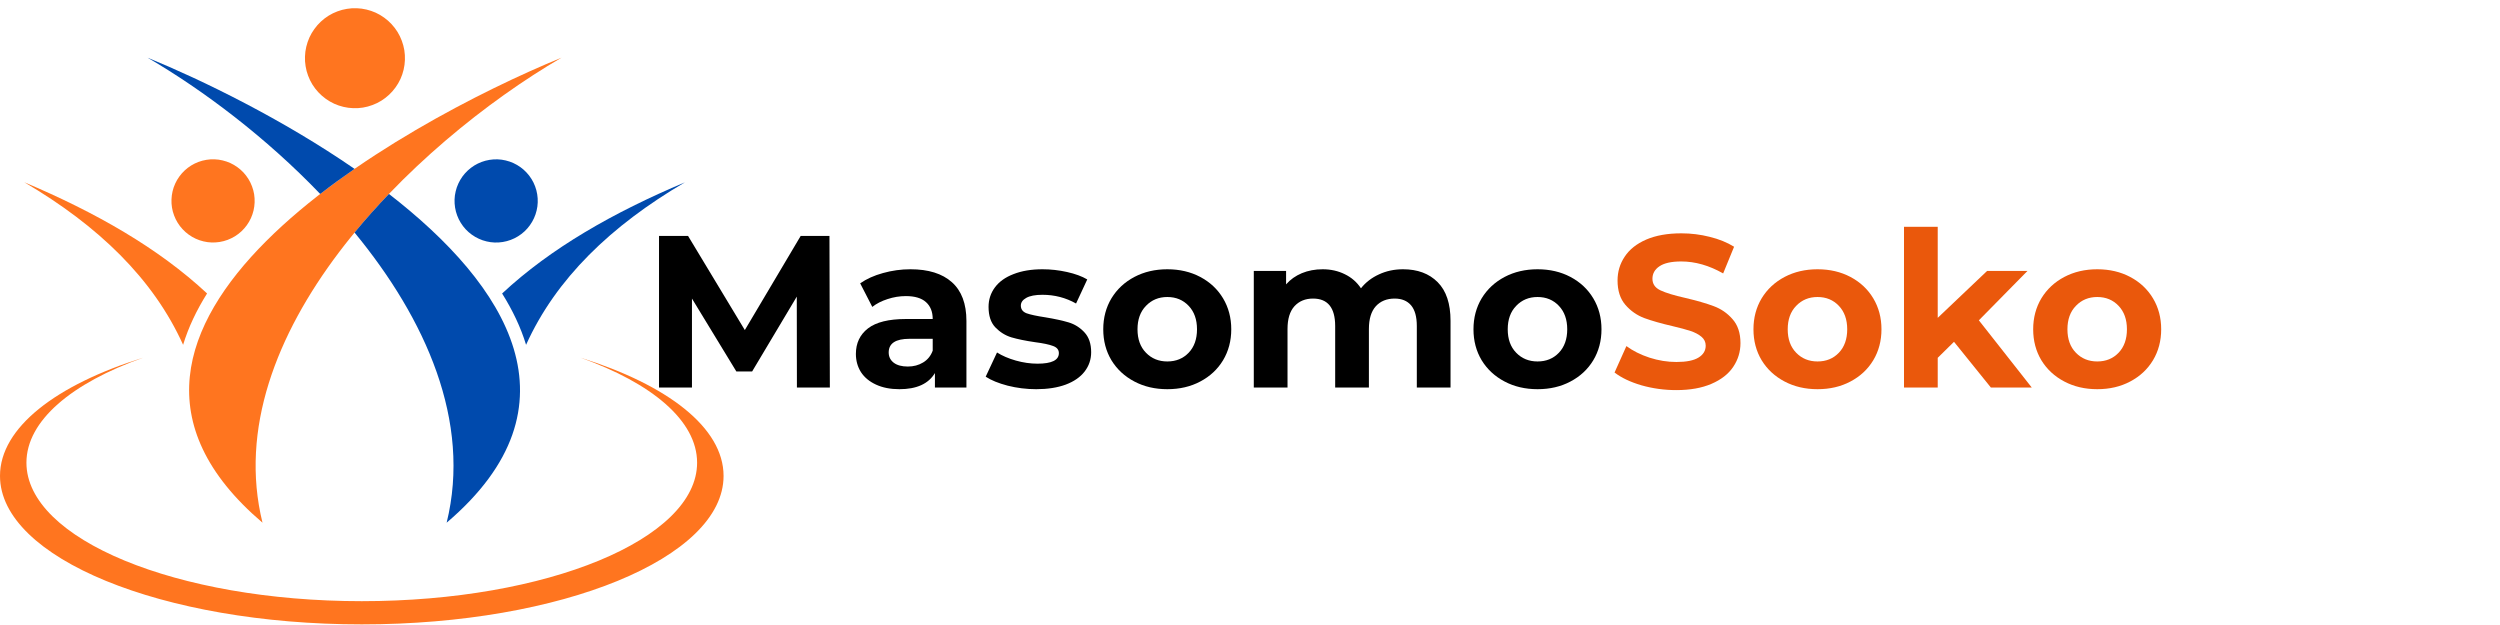
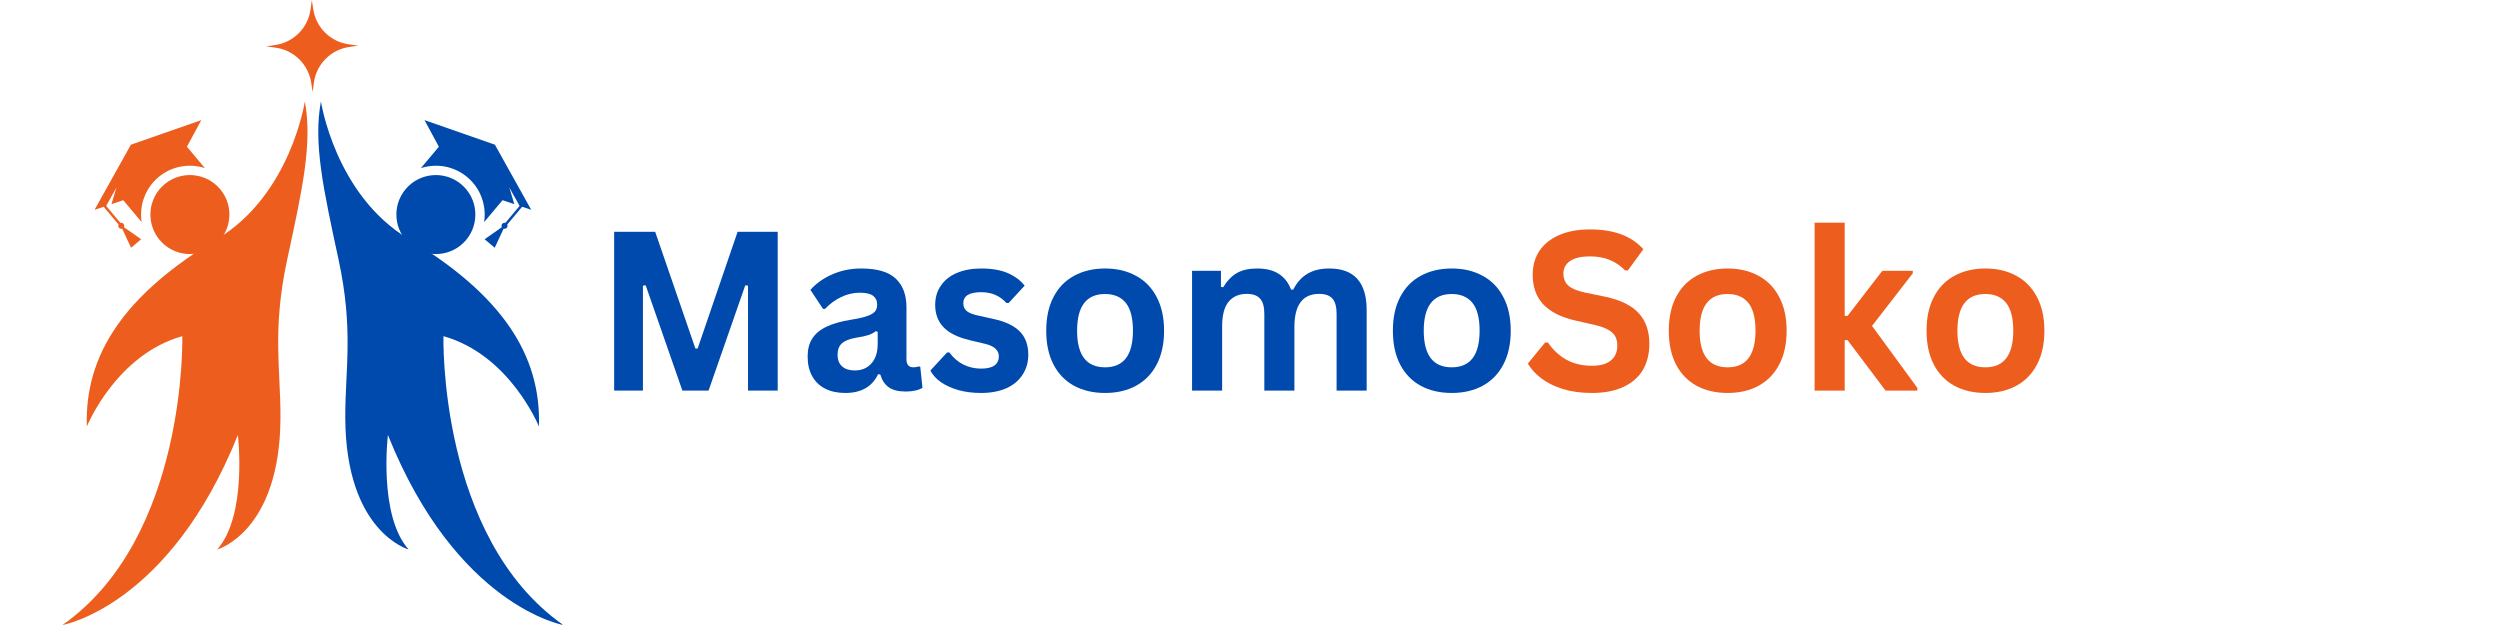
<svg xmlns="http://www.w3.org/2000/svg" width="400" zoomAndPan="magnify" viewBox="0 0 300 75" height="100" preserveAspectRatio="xMidYMid meet" version="1.0">
  <defs>
    <g />
+     <clipPath id="02074d13fb">
+       <path d="M 38.145 12.09 L 67.5 12.09 L 67.5 75 L 38.145 75 Z M 38.145 12.09 " clip-rule="nonzero" />
+     </clipPath>
+     <clipPath id="b5194d7801">
+       <path d="M 7.5 12 L 37 12 L 37 75 L 7.5 75 Z M 7.5 12 " clip-rule="nonzero" />
+     </clipPath>
  </defs>
-   <path fill="#ff751f" d="M 31.5 62.723 C 25.957 40.227 49.512 17.352 67.387 6.918 C 48.312 14.727 3.891 39.227 31.5 62.723 Z M 31.5 62.723 " fill-opacity="1" fill-rule="evenodd" />
-   <path fill="#ff751f" d="M 21.973 41.379 C 18.395 33.445 11.785 27.082 2.914 21.871 C 11.48 25.484 19.016 29.777 24.848 35.215 C 23.59 37.223 22.609 39.277 21.973 41.379 Z M 21.973 41.379 " fill-opacity="1" fill-rule="evenodd" />
-   <path fill="#ff751f" d="M 30.496 23.309 C 30.547 23.633 30.566 23.957 30.555 24.285 C 30.543 24.613 30.5 24.934 30.426 25.254 C 30.352 25.574 30.242 25.883 30.109 26.18 C 29.973 26.477 29.809 26.762 29.617 27.027 C 29.426 27.293 29.207 27.535 28.969 27.762 C 28.73 27.984 28.469 28.184 28.191 28.355 C 27.91 28.527 27.617 28.668 27.312 28.785 C 27.004 28.898 26.688 28.984 26.367 29.035 C 26.043 29.086 25.715 29.109 25.391 29.098 C 25.062 29.086 24.738 29.043 24.418 28.965 C 24.102 28.891 23.793 28.785 23.492 28.648 C 23.195 28.512 22.914 28.348 22.648 28.156 C 22.383 27.965 22.137 27.75 21.914 27.508 C 21.691 27.27 21.492 27.012 21.32 26.73 C 21.148 26.453 21.004 26.16 20.891 25.852 C 20.773 25.547 20.691 25.23 20.637 24.906 C 20.586 24.582 20.566 24.258 20.578 23.93 C 20.59 23.602 20.633 23.277 20.707 22.961 C 20.781 22.641 20.887 22.332 21.023 22.035 C 21.16 21.734 21.324 21.453 21.516 21.188 C 21.707 20.922 21.926 20.676 22.164 20.453 C 22.402 20.23 22.664 20.031 22.941 19.859 C 23.223 19.688 23.516 19.543 23.82 19.43 C 24.129 19.316 24.445 19.23 24.766 19.18 C 25.09 19.125 25.418 19.105 25.742 19.117 C 26.07 19.129 26.395 19.172 26.715 19.25 C 27.031 19.324 27.34 19.43 27.641 19.566 C 27.938 19.703 28.219 19.867 28.484 20.059 C 28.75 20.25 28.996 20.465 29.219 20.703 C 29.441 20.945 29.641 21.203 29.812 21.484 C 29.984 21.762 30.129 22.055 30.242 22.363 C 30.359 22.668 30.441 22.984 30.496 23.309 Z M 30.496 23.309 " fill-opacity="1" fill-rule="nonzero" />
-   <path fill="#004aad" d="M 53.598 62.723 C 56.594 50.551 51.074 38.27 42.547 27.906 C 43.855 26.312 45.238 24.766 46.672 23.273 C 60.855 34.262 70.109 48.668 53.598 62.723 Z M 38.426 23.277 C 39.766 22.238 41.141 21.234 42.547 20.266 C 33.918 14.312 24.301 9.621 17.707 6.922 C 24.43 10.84 31.953 16.523 38.426 23.277 Z M 38.426 23.277 " fill-opacity="1" fill-rule="evenodd" />
-   <path fill="#004aad" d="M 63.129 41.379 C 66.703 33.449 73.316 27.082 82.188 21.879 C 73.621 25.488 66.082 29.781 60.254 35.219 C 61.508 37.223 62.492 39.277 63.129 41.379 Z M 63.129 41.379 " fill-opacity="1" fill-rule="evenodd" />
-   <path fill="#004aad" d="M 60.684 19.254 C 61.004 19.328 61.312 19.434 61.609 19.57 C 61.91 19.707 62.191 19.871 62.457 20.062 C 62.723 20.254 62.969 20.469 63.191 20.711 C 63.414 20.949 63.613 21.207 63.785 21.488 C 63.957 21.766 64.102 22.059 64.215 22.367 C 64.328 22.672 64.414 22.988 64.465 23.312 C 64.52 23.637 64.539 23.961 64.527 24.289 C 64.516 24.617 64.473 24.941 64.395 25.258 C 64.32 25.578 64.215 25.887 64.078 26.184 C 63.941 26.484 63.777 26.766 63.586 27.031 C 63.395 27.297 63.18 27.543 62.941 27.766 C 62.699 27.988 62.441 28.188 62.16 28.359 C 61.883 28.531 61.59 28.676 61.281 28.789 C 60.977 28.902 60.66 28.988 60.336 29.039 C 60.012 29.094 59.688 29.113 59.359 29.102 C 59.031 29.09 58.711 29.047 58.391 28.969 C 58.07 28.895 57.762 28.789 57.465 28.652 C 57.164 28.516 56.883 28.352 56.617 28.16 C 56.352 27.969 56.105 27.754 55.883 27.516 C 55.66 27.273 55.461 27.016 55.289 26.734 C 55.117 26.457 54.973 26.164 54.859 25.855 C 54.746 25.551 54.66 25.234 54.609 24.91 C 54.559 24.586 54.535 24.262 54.547 23.934 C 54.559 23.605 54.602 23.285 54.68 22.965 C 54.754 22.645 54.859 22.336 54.996 22.039 C 55.133 21.742 55.297 21.457 55.488 21.191 C 55.68 20.926 55.895 20.684 56.137 20.457 C 56.375 20.234 56.633 20.039 56.914 19.863 C 57.191 19.691 57.484 19.551 57.793 19.434 C 58.098 19.32 58.414 19.238 58.738 19.184 C 59.062 19.133 59.387 19.109 59.715 19.121 C 60.043 19.133 60.367 19.176 60.684 19.254 Z M 60.684 19.254 " fill-opacity="1" fill-rule="nonzero" />
-   <path fill="#ff751f" d="M 43.414 74.926 C 67.391 74.926 86.828 66.949 86.828 57.109 C 86.828 51.316 80.09 46.176 69.656 42.922 C 78.227 45.973 83.652 50.484 83.652 55.523 C 83.652 64.699 65.637 72.141 43.414 72.141 C 21.188 72.141 3.172 64.699 3.172 55.523 C 3.172 50.488 8.598 45.973 17.168 42.926 C 6.738 46.176 0 51.316 0 57.109 C 0 66.949 19.438 74.926 43.414 74.926 Z M 43.414 74.926 " fill-opacity="1" fill-rule="evenodd" />
-   <path fill="#ff751f" d="M 48.52 6.023 C 48.582 6.414 48.605 6.805 48.59 7.199 C 48.578 7.59 48.523 7.98 48.434 8.363 C 48.344 8.746 48.219 9.117 48.055 9.477 C 47.891 9.836 47.691 10.176 47.461 10.492 C 47.23 10.812 46.973 11.109 46.684 11.375 C 46.395 11.645 46.082 11.883 45.75 12.09 C 45.414 12.297 45.062 12.469 44.691 12.605 C 44.324 12.746 43.945 12.844 43.555 12.91 C 43.164 12.973 42.773 12.996 42.379 12.98 C 41.988 12.969 41.598 12.914 41.215 12.824 C 40.832 12.734 40.461 12.609 40.102 12.445 C 39.742 12.281 39.406 12.082 39.086 11.852 C 38.766 11.621 38.473 11.363 38.203 11.074 C 37.934 10.785 37.695 10.473 37.488 10.141 C 37.281 9.805 37.109 9.453 36.973 9.082 C 36.832 8.715 36.734 8.336 36.672 7.945 C 36.605 7.555 36.582 7.164 36.598 6.77 C 36.609 6.379 36.664 5.988 36.754 5.605 C 36.844 5.223 36.973 4.852 37.133 4.492 C 37.297 4.133 37.496 3.793 37.727 3.477 C 37.957 3.156 38.215 2.863 38.504 2.594 C 38.793 2.324 39.105 2.086 39.438 1.879 C 39.773 1.672 40.125 1.5 40.496 1.363 C 40.863 1.223 41.246 1.125 41.633 1.062 C 42.023 0.996 42.414 0.973 42.809 0.988 C 43.199 1 43.59 1.055 43.973 1.145 C 44.355 1.234 44.727 1.363 45.086 1.523 C 45.445 1.688 45.785 1.887 46.102 2.117 C 46.422 2.348 46.719 2.605 46.984 2.895 C 47.254 3.184 47.492 3.496 47.699 3.828 C 47.906 4.164 48.078 4.516 48.215 4.887 C 48.355 5.254 48.453 5.633 48.52 6.023 Z M 48.52 6.023 " fill-opacity="1" fill-rule="nonzero" />
-   <g fill="#000000" fill-opacity="1">
-     <g transform="translate(76.9262, 46.49999)">
+   <path fill="#004aad" d="M 55.352 22.117 C 57.355 23.801 57.617 26.793 55.934 28.797 C 54.25 30.801 51.258 31.059 49.254 29.375 C 47.254 27.691 46.992 24.703 48.676 22.699 C 50.359 20.695 53.348 20.434 55.352 22.117 " fill-opacity="1" fill-rule="nonzero" />
+   <path fill="#004aad" d="M 60.867 26.941 C 60.926 27.062 60.91 27.215 60.816 27.328 C 60.727 27.438 60.578 27.477 60.445 27.441 L 60.414 27.48 L 59.367 29.73 L 58.152 28.707 L 60.184 27.289 L 60.219 27.25 C 60.16 27.125 60.172 26.977 60.266 26.863 C 60.359 26.754 60.508 26.711 60.641 26.75 L 62.352 24.707 L 61.121 22.504 L 61.715 24.496 L 60.305 24.023 L 58.094 26.652 C 58.398 24.691 57.703 22.625 56.074 21.258 C 54.477 19.914 52.363 19.574 50.508 20.172 L 52.664 17.605 L 50.938 14.414 L 59.387 17.363 L 63.746 25.176 L 62.656 24.809 L 60.867 26.941 " fill-opacity="1" fill-rule="nonzero" />
+   <g clip-path="url(#02074d13fb)">
+     <path fill="#004aad" d="M 49.035 65.938 C 49.035 65.938 41.492 63.867 41.434 50.156 C 41.41 44.309 42.457 39.637 40.629 31.16 C 38.805 22.684 37.582 17.195 38.512 12.164 C 38.512 12.164 40.191 23.375 49.035 28.676 C 60.145 35.332 64.961 42.559 64.672 51.18 C 64.672 51.18 61.199 42.582 53.215 40.34 C 53.215 40.34 52.59 64.477 67.594 75 C 67.594 75 54.797 72.766 46.551 52.203 C 46.551 52.203 45.383 61.848 49.035 65.938 " fill-opacity="1" fill-rule="nonzero" />
+   </g>
+   <path fill="#ed5d1d" d="M 19.738 22.117 C 17.734 23.801 17.477 26.793 19.16 28.797 C 20.844 30.801 23.832 31.059 25.836 29.375 C 27.84 27.691 28.102 24.703 26.418 22.699 C 24.734 20.695 21.742 20.434 19.738 22.117 " fill-opacity="1" fill-rule="nonzero" />
+   <path fill="#ed5d1d" d="M 14.227 26.941 C 14.168 27.062 14.18 27.215 14.273 27.328 C 14.367 27.438 14.516 27.477 14.645 27.441 L 14.68 27.48 L 15.727 29.73 L 16.941 28.707 L 14.906 27.289 L 14.875 27.25 C 14.934 27.125 14.918 26.977 14.824 26.863 C 14.73 26.754 14.586 26.711 14.453 26.75 L 12.738 24.707 L 13.973 22.504 L 13.379 24.496 L 14.789 24.023 L 17 26.652 C 16.695 24.691 17.391 22.625 19.016 21.258 C 20.617 19.914 22.727 19.574 24.582 20.172 L 22.43 17.605 L 24.156 14.414 L 15.707 17.363 L 11.348 25.176 L 12.438 24.809 L 14.227 26.941 " fill-opacity="1" fill-rule="nonzero" />
+   <g clip-path="url(#b5194d7801)">
+     <path fill="#ed5d1d" d="M 26.059 65.938 C 26.059 65.938 33.598 63.867 33.656 50.156 C 33.684 44.309 32.637 39.637 34.461 31.16 C 36.289 22.684 37.512 17.195 36.582 12.164 C 36.582 12.164 34.902 23.375 26.059 28.676 C 14.949 35.332 10.129 42.559 10.422 51.18 C 10.422 51.18 13.895 42.582 21.875 40.34 C 21.875 40.34 22.5 64.477 7.5 75 C 7.5 75 20.297 72.766 28.543 52.203 C 28.543 52.203 29.711 61.848 26.059 65.938 " fill-opacity="1" fill-rule="nonzero" />
+   </g>
+   <path fill="#ed5d1d" d="M 37.344 9.918 L 37.516 11.039 L 37.668 9.918 C 37.965 7.719 39.672 5.977 41.867 5.645 L 42.984 5.473 L 41.863 5.32 C 39.664 5.023 37.926 3.312 37.59 1.121 L 37.418 0 L 37.27 1.121 C 36.973 3.32 35.262 5.062 33.066 5.395 L 31.949 5.566 L 33.07 5.719 C 35.27 6.016 37.008 7.727 37.344 9.918 " fill-opacity="1" fill-rule="nonzero" />
+   <g fill="#004aad" fill-opacity="1">
+     <g transform="translate(71.21484, 46.87499)">
      <g>
-         <path d="M 18.703 0 L 18.688 -10.906 L 13.328 -1.922 L 11.438 -1.922 L 6.109 -10.672 L 6.109 0 L 2.156 0 L 2.156 -18.188 L 5.641 -18.188 L 12.453 -6.891 L 19.156 -18.188 L 22.609 -18.188 L 22.656 0 Z M 18.703 0 " />
+         <path d="M 5.938 0 L 2.484 0 L 2.484 -19.062 L 7.406 -19.062 L 12.234 -5.047 L 12.5 -5.047 L 17.297 -19.062 L 22.109 -19.062 L 22.109 0 L 18.547 0 L 18.547 -12.594 L 18.219 -12.641 L 13.812 0 L 10.672 0 L 6.266 -12.641 L 5.938 -12.594 Z M 5.938 0 " />
      </g>
    </g>
  </g>
-   <g fill="#000000" fill-opacity="1">
-     <g transform="translate(101.7375, 46.49999)">
+   <g fill="#004aad" fill-opacity="1">
+     <g transform="translate(95.82235, 46.87499)">
      <g>
-         <path d="M 7.516 -14.188 C 9.672 -14.188 11.328 -13.672 12.484 -12.641 C 13.648 -11.609 14.234 -10.055 14.234 -7.984 L 14.234 0 L 10.453 0 L 10.453 -1.734 C 9.68 -0.441 8.258 0.203 6.188 0.203 C 5.113 0.203 4.18 0.02 3.391 -0.344 C 2.598 -0.707 1.992 -1.207 1.578 -1.844 C 1.172 -2.488 0.969 -3.219 0.969 -4.031 C 0.969 -5.32 1.453 -6.344 2.422 -7.094 C 3.398 -7.844 4.914 -8.219 6.969 -8.219 L 10.188 -8.219 C 10.188 -9.094 9.914 -9.77 9.375 -10.25 C 8.844 -10.727 8.039 -10.969 6.969 -10.969 C 6.219 -10.969 5.484 -10.848 4.766 -10.609 C 4.047 -10.379 3.438 -10.066 2.938 -9.672 L 1.484 -12.5 C 2.242 -13.031 3.156 -13.441 4.219 -13.734 C 5.289 -14.035 6.391 -14.188 7.516 -14.188 Z M 7.203 -2.516 C 7.891 -2.516 8.5 -2.676 9.031 -3 C 9.57 -3.32 9.957 -3.797 10.188 -4.422 L 10.188 -5.844 L 7.406 -5.844 C 5.738 -5.844 4.906 -5.297 4.906 -4.203 C 4.906 -3.691 5.109 -3.281 5.516 -2.969 C 5.922 -2.664 6.484 -2.516 7.203 -2.516 Z M 7.203 -2.516 " />
+         <path d="M 5.609 0.281 C 4.68 0.281 3.879 0.109 3.203 -0.234 C 2.523 -0.578 2.004 -1.078 1.641 -1.734 C 1.273 -2.391 1.094 -3.176 1.094 -4.094 C 1.094 -4.945 1.273 -5.66 1.641 -6.234 C 2.004 -6.816 2.566 -7.289 3.328 -7.656 C 4.098 -8.031 5.102 -8.316 6.344 -8.516 C 7.195 -8.648 7.848 -8.801 8.297 -8.969 C 8.742 -9.133 9.047 -9.32 9.203 -9.531 C 9.359 -9.738 9.438 -10.004 9.438 -10.328 C 9.438 -10.785 9.273 -11.133 8.953 -11.375 C 8.629 -11.625 8.098 -11.75 7.359 -11.75 C 6.555 -11.75 5.789 -11.566 5.062 -11.203 C 4.344 -10.848 3.719 -10.383 3.188 -9.812 L 2.938 -9.812 L 1.422 -12.094 C 2.148 -12.895 3.039 -13.52 4.094 -13.969 C 5.145 -14.426 6.289 -14.656 7.531 -14.656 C 9.438 -14.656 10.816 -14.25 11.672 -13.438 C 12.523 -12.633 12.953 -11.488 12.953 -10 L 12.953 -3.75 C 12.953 -3.113 13.234 -2.797 13.797 -2.797 C 14.016 -2.797 14.227 -2.832 14.438 -2.906 L 14.609 -2.859 L 14.875 -0.344 C 14.676 -0.207 14.398 -0.098 14.047 -0.016 C 13.691 0.066 13.301 0.109 12.875 0.109 C 12.008 0.109 11.332 -0.055 10.844 -0.391 C 10.363 -0.723 10.02 -1.238 9.812 -1.938 L 9.547 -1.969 C 8.836 -0.469 7.523 0.281 5.609 0.281 Z M 6.75 -2.422 C 7.582 -2.422 8.25 -2.703 8.75 -3.266 C 9.25 -3.828 9.5 -4.609 9.5 -5.609 L 9.5 -7.062 L 9.25 -7.125 C 9.039 -6.945 8.758 -6.797 8.406 -6.672 C 8.051 -6.555 7.547 -6.445 6.891 -6.344 C 6.098 -6.207 5.531 -5.977 5.188 -5.656 C 4.852 -5.344 4.688 -4.895 4.688 -4.312 C 4.688 -3.695 4.867 -3.227 5.234 -2.906 C 5.598 -2.582 6.102 -2.422 6.75 -2.422 Z M 6.75 -2.422 " />
      </g>
    </g>
  </g>
-   <g fill="#000000" fill-opacity="1">
-     <g transform="translate(117.7674, 46.49999)">
+   <g fill="#004aad" fill-opacity="1">
+     <g transform="translate(110.9885, 46.87499)">
      <g>
-         <path d="M 6.578 0.203 C 5.41 0.203 4.27 0.062 3.156 -0.219 C 2.051 -0.508 1.172 -0.867 0.516 -1.297 L 1.875 -4.203 C 2.5 -3.805 3.25 -3.484 4.125 -3.234 C 5.008 -2.984 5.879 -2.859 6.734 -2.859 C 8.441 -2.859 9.297 -3.281 9.297 -4.125 C 9.297 -4.531 9.062 -4.816 8.594 -4.984 C 8.133 -5.16 7.414 -5.312 6.438 -5.438 C 5.301 -5.602 4.359 -5.797 3.609 -6.016 C 2.867 -6.242 2.223 -6.645 1.672 -7.219 C 1.129 -7.789 0.859 -8.609 0.859 -9.672 C 0.859 -10.547 1.113 -11.328 1.625 -12.016 C 2.133 -12.703 2.879 -13.234 3.859 -13.609 C 4.836 -13.992 5.992 -14.188 7.328 -14.188 C 8.316 -14.188 9.301 -14.078 10.281 -13.859 C 11.258 -13.641 12.066 -13.344 12.703 -12.969 L 11.359 -10.078 C 10.129 -10.773 8.785 -11.125 7.328 -11.125 C 6.461 -11.125 5.812 -11 5.375 -10.75 C 4.945 -10.508 4.734 -10.203 4.734 -9.828 C 4.734 -9.391 4.961 -9.082 5.422 -8.906 C 5.891 -8.738 6.641 -8.578 7.672 -8.422 C 8.805 -8.234 9.738 -8.031 10.469 -7.812 C 11.195 -7.594 11.828 -7.195 12.359 -6.625 C 12.898 -6.051 13.172 -5.254 13.172 -4.234 C 13.172 -3.367 12.91 -2.598 12.391 -1.922 C 11.867 -1.242 11.109 -0.719 10.109 -0.344 C 9.117 0.02 7.941 0.203 6.578 0.203 Z M 6.578 0.203 " />
+         <path d="M 6.734 0.281 C 5.742 0.281 4.836 0.164 4.016 -0.062 C 3.203 -0.301 2.504 -0.617 1.922 -1.016 C 1.348 -1.422 0.926 -1.883 0.656 -2.406 L 2.656 -4.578 L 2.938 -4.578 C 3.414 -3.93 3.977 -3.445 4.625 -3.125 C 5.281 -2.801 5.988 -2.641 6.75 -2.641 C 7.457 -2.641 7.988 -2.766 8.344 -3.016 C 8.695 -3.273 8.875 -3.641 8.875 -4.109 C 8.875 -4.473 8.742 -4.773 8.484 -5.016 C 8.234 -5.266 7.82 -5.461 7.25 -5.609 L 5.344 -6.062 C 3.914 -6.406 2.875 -6.926 2.219 -7.625 C 1.562 -8.32 1.234 -9.207 1.234 -10.281 C 1.234 -11.176 1.461 -11.953 1.922 -12.609 C 2.379 -13.273 3.02 -13.781 3.844 -14.125 C 4.676 -14.477 5.645 -14.656 6.75 -14.656 C 8.051 -14.656 9.125 -14.469 9.969 -14.094 C 10.82 -13.719 11.488 -13.219 11.969 -12.594 L 10.047 -10.516 L 9.781 -10.516 C 9.375 -10.961 8.922 -11.289 8.422 -11.5 C 7.93 -11.707 7.375 -11.812 6.75 -11.812 C 5.32 -11.812 4.609 -11.367 4.609 -10.484 C 4.609 -10.109 4.738 -9.801 5 -9.562 C 5.27 -9.332 5.742 -9.145 6.422 -9 L 8.188 -8.609 C 9.645 -8.297 10.711 -7.789 11.391 -7.094 C 12.066 -6.406 12.406 -5.477 12.406 -4.312 C 12.406 -3.406 12.176 -2.602 11.719 -1.906 C 11.27 -1.207 10.617 -0.664 9.766 -0.281 C 8.91 0.094 7.898 0.281 6.734 0.281 Z M 6.734 0.281 " />
      </g>
    </g>
  </g>
-   <g fill="#000000" fill-opacity="1">
-     <g transform="translate(131.563, 46.49999)">
+   <g fill="#004aad" fill-opacity="1">
+     <g transform="translate(124.2507, 46.87499)">
      <g>
-         <path d="M 8.516 0.203 C 7.047 0.203 5.727 -0.102 4.562 -0.719 C 3.395 -1.332 2.477 -2.18 1.812 -3.266 C 1.156 -4.359 0.828 -5.598 0.828 -6.984 C 0.828 -8.367 1.156 -9.609 1.812 -10.703 C 2.477 -11.797 3.395 -12.648 4.562 -13.266 C 5.727 -13.879 7.047 -14.188 8.516 -14.188 C 9.992 -14.188 11.312 -13.879 12.469 -13.266 C 13.633 -12.648 14.547 -11.797 15.203 -10.703 C 15.859 -9.609 16.188 -8.367 16.188 -6.984 C 16.188 -5.598 15.859 -4.359 15.203 -3.266 C 14.547 -2.18 13.633 -1.332 12.469 -0.719 C 11.312 -0.102 9.992 0.203 8.516 0.203 Z M 8.516 -3.125 C 9.555 -3.125 10.41 -3.473 11.078 -4.172 C 11.742 -4.867 12.078 -5.805 12.078 -6.984 C 12.078 -8.16 11.742 -9.098 11.078 -9.797 C 10.41 -10.504 9.555 -10.859 8.516 -10.859 C 7.484 -10.859 6.629 -10.504 5.953 -9.797 C 5.273 -9.098 4.938 -8.16 4.938 -6.984 C 4.938 -5.805 5.273 -4.867 5.953 -4.172 C 6.629 -3.473 7.484 -3.125 8.516 -3.125 Z M 8.516 -3.125 " />
+         <path d="M 8.359 0.281 C 6.953 0.281 5.711 -0.004 4.641 -0.578 C 3.578 -1.16 2.754 -2.008 2.172 -3.125 C 1.586 -4.25 1.297 -5.602 1.297 -7.188 C 1.297 -8.77 1.586 -10.117 2.172 -11.234 C 2.754 -12.359 3.578 -13.207 4.641 -13.781 C 5.711 -14.363 6.953 -14.656 8.359 -14.656 C 9.766 -14.656 11 -14.363 12.062 -13.781 C 13.133 -13.207 13.961 -12.359 14.547 -11.234 C 15.141 -10.117 15.438 -8.77 15.438 -7.188 C 15.438 -5.602 15.141 -4.25 14.547 -3.125 C 13.961 -2.008 13.133 -1.16 12.062 -0.578 C 11 -0.004 9.766 0.281 8.359 0.281 Z M 8.359 -2.797 C 10.586 -2.797 11.703 -4.258 11.703 -7.188 C 11.703 -8.707 11.414 -9.82 10.844 -10.531 C 10.27 -11.238 9.441 -11.594 8.359 -11.594 C 6.117 -11.594 5 -10.125 5 -7.188 C 5 -4.258 6.117 -2.797 8.359 -2.797 Z M 8.359 -2.797 " />
      </g>
    </g>
  </g>
-   <g fill="#000000" fill-opacity="1">
-     <g transform="translate(148.5802, 46.49999)">
+   <g fill="#004aad" fill-opacity="1">
+     <g transform="translate(140.9687, 46.87499)">
      <g>
-         <path d="M 19.781 -14.188 C 21.531 -14.188 22.914 -13.672 23.938 -12.641 C 24.969 -11.609 25.484 -10.062 25.484 -8 L 25.484 0 L 21.438 0 L 21.438 -7.375 C 21.438 -8.488 21.207 -9.316 20.75 -9.859 C 20.289 -10.398 19.633 -10.672 18.781 -10.672 C 17.832 -10.672 17.078 -10.363 16.516 -9.75 C 15.961 -9.133 15.688 -8.223 15.688 -7.016 L 15.688 0 L 11.641 0 L 11.641 -7.375 C 11.641 -9.57 10.754 -10.672 8.984 -10.672 C 8.055 -10.672 7.312 -10.363 6.75 -9.75 C 6.195 -9.133 5.922 -8.223 5.922 -7.016 L 5.922 0 L 1.875 0 L 1.875 -13.984 L 5.75 -13.984 L 5.75 -12.375 C 6.258 -12.957 6.891 -13.406 7.641 -13.719 C 8.398 -14.031 9.234 -14.188 10.141 -14.188 C 11.117 -14.188 12.004 -13.988 12.797 -13.594 C 13.598 -13.207 14.242 -12.645 14.734 -11.906 C 15.305 -12.625 16.031 -13.18 16.906 -13.578 C 17.781 -13.984 18.738 -14.188 19.781 -14.188 Z M 19.781 -14.188 " />
+         <path d="M 2.078 0 L 2.078 -14.375 L 5.547 -14.375 L 5.547 -12.453 L 5.812 -12.406 C 6.281 -13.176 6.828 -13.742 7.453 -14.109 C 8.086 -14.473 8.898 -14.656 9.891 -14.656 C 10.973 -14.656 11.844 -14.438 12.5 -14 C 13.164 -13.57 13.648 -12.945 13.953 -12.125 L 14.219 -12.125 C 14.664 -12.988 15.238 -13.625 15.938 -14.031 C 16.633 -14.445 17.504 -14.656 18.547 -14.656 C 21.535 -14.656 23.031 -12.992 23.031 -9.672 L 23.031 0 L 19.422 0 L 19.422 -9.219 C 19.422 -10.062 19.254 -10.672 18.922 -11.047 C 18.586 -11.422 18.055 -11.609 17.328 -11.609 C 15.348 -11.609 14.359 -10.281 14.359 -7.625 L 14.359 0 L 10.75 0 L 10.75 -9.219 C 10.75 -10.062 10.578 -10.672 10.234 -11.047 C 9.898 -11.422 9.367 -11.609 8.641 -11.609 C 7.711 -11.609 6.988 -11.297 6.469 -10.672 C 5.945 -10.047 5.688 -9.055 5.688 -7.703 L 5.688 0 Z M 2.078 0 " />
      </g>
    </g>
  </g>
-   <g fill="#000000" fill-opacity="1">
-     <g transform="translate(175.9895, 46.49999)">
+   <g fill="#004aad" fill-opacity="1">
+     <g transform="translate(165.8501, 46.87499)">
      <g>
-         <path d="M 8.516 0.203 C 7.047 0.203 5.727 -0.102 4.562 -0.719 C 3.395 -1.332 2.477 -2.18 1.812 -3.266 C 1.156 -4.359 0.828 -5.598 0.828 -6.984 C 0.828 -8.367 1.156 -9.609 1.812 -10.703 C 2.477 -11.797 3.395 -12.648 4.562 -13.266 C 5.727 -13.879 7.047 -14.188 8.516 -14.188 C 9.992 -14.188 11.312 -13.879 12.469 -13.266 C 13.633 -12.648 14.547 -11.797 15.203 -10.703 C 15.859 -9.609 16.188 -8.367 16.188 -6.984 C 16.188 -5.598 15.859 -4.359 15.203 -3.266 C 14.547 -2.18 13.633 -1.332 12.469 -0.719 C 11.312 -0.102 9.992 0.203 8.516 0.203 Z M 8.516 -3.125 C 9.555 -3.125 10.41 -3.473 11.078 -4.172 C 11.742 -4.867 12.078 -5.805 12.078 -6.984 C 12.078 -8.16 11.742 -9.098 11.078 -9.797 C 10.41 -10.504 9.555 -10.859 8.516 -10.859 C 7.484 -10.859 6.629 -10.504 5.953 -9.797 C 5.273 -9.098 4.938 -8.16 4.938 -6.984 C 4.938 -5.805 5.273 -4.867 5.953 -4.172 C 6.629 -3.473 7.484 -3.125 8.516 -3.125 Z M 8.516 -3.125 " />
+         <path d="M 8.359 0.281 C 6.953 0.281 5.711 -0.004 4.641 -0.578 C 3.578 -1.16 2.754 -2.008 2.172 -3.125 C 1.586 -4.25 1.297 -5.602 1.297 -7.188 C 1.297 -8.77 1.586 -10.117 2.172 -11.234 C 2.754 -12.359 3.578 -13.207 4.641 -13.781 C 5.711 -14.363 6.953 -14.656 8.359 -14.656 C 9.766 -14.656 11 -14.363 12.062 -13.781 C 13.133 -13.207 13.961 -12.359 14.547 -11.234 C 15.141 -10.117 15.438 -8.77 15.438 -7.188 C 15.438 -5.602 15.141 -4.25 14.547 -3.125 C 13.961 -2.008 13.133 -1.16 12.062 -0.578 C 11 -0.004 9.766 0.281 8.359 0.281 Z M 8.359 -2.797 C 10.586 -2.797 11.703 -4.258 11.703 -7.188 C 11.703 -8.707 11.414 -9.82 10.844 -10.531 C 10.27 -11.238 9.441 -11.594 8.359 -11.594 C 6.117 -11.594 5 -10.125 5 -7.188 C 5 -4.258 6.117 -2.797 8.359 -2.797 Z M 8.359 -2.797 " />
      </g>
    </g>
  </g>
-   <g fill="#ea580c" fill-opacity="1">
-     <g transform="translate(193.0121, 46.49999)">
+   <g fill="#ed5d1d" fill-opacity="1">
+     <g transform="translate(182.5781, 46.87499)">
      <g>
-         <path d="M 8.141 0.312 C 6.691 0.312 5.297 0.117 3.953 -0.266 C 2.617 -0.66 1.547 -1.172 0.734 -1.797 L 2.156 -4.969 C 2.938 -4.395 3.863 -3.93 4.938 -3.578 C 6.008 -3.234 7.082 -3.062 8.156 -3.062 C 9.352 -3.062 10.238 -3.238 10.812 -3.594 C 11.383 -3.945 11.672 -4.422 11.672 -5.016 C 11.672 -5.453 11.5 -5.812 11.156 -6.094 C 10.82 -6.375 10.391 -6.602 9.859 -6.781 C 9.328 -6.957 8.613 -7.148 7.719 -7.359 C 6.332 -7.68 5.195 -8.004 4.312 -8.328 C 3.426 -8.66 2.664 -9.191 2.031 -9.922 C 1.406 -10.648 1.094 -11.625 1.094 -12.844 C 1.094 -13.895 1.379 -14.848 1.953 -15.703 C 2.523 -16.566 3.383 -17.25 4.531 -17.75 C 5.688 -18.25 7.094 -18.5 8.75 -18.5 C 9.914 -18.5 11.051 -18.359 12.156 -18.078 C 13.27 -17.805 14.242 -17.41 15.078 -16.891 L 13.766 -13.688 C 12.086 -14.645 10.41 -15.125 8.734 -15.125 C 7.555 -15.125 6.688 -14.93 6.125 -14.547 C 5.562 -14.172 5.281 -13.672 5.281 -13.047 C 5.281 -12.422 5.602 -11.957 6.25 -11.656 C 6.895 -11.352 7.883 -11.051 9.219 -10.75 C 10.602 -10.426 11.738 -10.098 12.625 -9.766 C 13.508 -9.441 14.266 -8.922 14.891 -8.203 C 15.523 -7.492 15.844 -6.535 15.844 -5.328 C 15.844 -4.285 15.551 -3.332 14.969 -2.469 C 14.395 -1.613 13.523 -0.938 12.359 -0.438 C 11.203 0.062 9.797 0.312 8.141 0.312 Z M 8.141 0.312 " />
+         <path d="M 8.453 0.281 C 7.129 0.281 5.953 0.117 4.922 -0.203 C 3.891 -0.535 3.031 -0.969 2.344 -1.5 C 1.656 -2.031 1.129 -2.613 0.766 -3.25 L 2.844 -5.781 L 3.172 -5.781 C 3.742 -4.926 4.469 -4.242 5.344 -3.734 C 6.227 -3.234 7.266 -2.984 8.453 -2.984 C 9.461 -2.984 10.223 -3.195 10.734 -3.625 C 11.242 -4.051 11.5 -4.641 11.5 -5.391 C 11.5 -5.836 11.414 -6.211 11.25 -6.516 C 11.082 -6.816 10.805 -7.078 10.422 -7.297 C 10.047 -7.516 9.531 -7.703 8.875 -7.859 L 6.422 -8.422 C 4.711 -8.816 3.438 -9.469 2.594 -10.375 C 1.758 -11.281 1.344 -12.457 1.344 -13.906 C 1.344 -14.988 1.609 -15.938 2.141 -16.75 C 2.68 -17.57 3.469 -18.207 4.5 -18.656 C 5.531 -19.113 6.766 -19.344 8.203 -19.344 C 9.672 -19.344 10.926 -19.145 11.969 -18.75 C 13.02 -18.363 13.906 -17.77 14.625 -16.969 L 12.766 -14.422 L 12.438 -14.422 C 11.895 -14.984 11.273 -15.406 10.578 -15.688 C 9.891 -15.969 9.098 -16.109 8.203 -16.109 C 7.172 -16.109 6.383 -15.926 5.844 -15.562 C 5.301 -15.195 5.031 -14.695 5.031 -14.062 C 5.031 -13.457 5.219 -12.977 5.594 -12.625 C 5.977 -12.27 6.633 -11.988 7.562 -11.781 L 10.062 -11.266 C 11.914 -10.867 13.258 -10.203 14.094 -9.266 C 14.926 -8.336 15.344 -7.125 15.344 -5.625 C 15.344 -4.426 15.086 -3.383 14.578 -2.5 C 14.066 -1.625 13.289 -0.941 12.25 -0.453 C 11.219 0.035 9.953 0.281 8.453 0.281 Z M 8.453 0.281 " />
      </g>
    </g>
  </g>
-   <g fill="#ea580c" fill-opacity="1">
-     <g transform="translate(209.5876, 46.49999)">
+   <g fill="#ed5d1d" fill-opacity="1">
+     <g transform="translate(198.957, 46.87499)">
      <g>
-         <path d="M 8.516 0.203 C 7.047 0.203 5.727 -0.102 4.562 -0.719 C 3.395 -1.332 2.477 -2.18 1.812 -3.266 C 1.156 -4.359 0.828 -5.598 0.828 -6.984 C 0.828 -8.367 1.156 -9.609 1.812 -10.703 C 2.477 -11.797 3.395 -12.648 4.562 -13.266 C 5.727 -13.879 7.047 -14.188 8.516 -14.188 C 9.992 -14.188 11.312 -13.879 12.469 -13.266 C 13.633 -12.648 14.547 -11.797 15.203 -10.703 C 15.859 -9.609 16.188 -8.367 16.188 -6.984 C 16.188 -5.598 15.859 -4.359 15.203 -3.266 C 14.547 -2.18 13.633 -1.332 12.469 -0.719 C 11.312 -0.102 9.992 0.203 8.516 0.203 Z M 8.516 -3.125 C 9.555 -3.125 10.41 -3.473 11.078 -4.172 C 11.742 -4.867 12.078 -5.805 12.078 -6.984 C 12.078 -8.16 11.742 -9.098 11.078 -9.797 C 10.41 -10.504 9.555 -10.859 8.516 -10.859 C 7.484 -10.859 6.629 -10.504 5.953 -9.797 C 5.273 -9.098 4.938 -8.16 4.938 -6.984 C 4.938 -5.805 5.273 -4.867 5.953 -4.172 C 6.629 -3.473 7.484 -3.125 8.516 -3.125 Z M 8.516 -3.125 " />
+         <path d="M 8.359 0.281 C 6.953 0.281 5.711 -0.004 4.641 -0.578 C 3.578 -1.16 2.754 -2.008 2.172 -3.125 C 1.586 -4.25 1.297 -5.602 1.297 -7.188 C 1.297 -8.77 1.586 -10.117 2.172 -11.234 C 2.754 -12.359 3.578 -13.207 4.641 -13.781 C 5.711 -14.363 6.953 -14.656 8.359 -14.656 C 9.766 -14.656 11 -14.363 12.062 -13.781 C 13.133 -13.207 13.961 -12.359 14.547 -11.234 C 15.141 -10.117 15.438 -8.77 15.438 -7.188 C 15.438 -5.602 15.141 -4.25 14.547 -3.125 C 13.961 -2.008 13.133 -1.16 12.062 -0.578 C 11 -0.004 9.766 0.281 8.359 0.281 Z M 8.359 -2.797 C 10.586 -2.797 11.703 -4.258 11.703 -7.188 C 11.703 -8.707 11.414 -9.82 10.844 -10.531 C 10.27 -11.238 9.441 -11.594 8.359 -11.594 C 6.117 -11.594 5 -10.125 5 -7.188 C 5 -4.258 6.117 -2.797 8.359 -2.797 Z M 8.359 -2.797 " />
      </g>
    </g>
  </g>
-   <g fill="#ea580c" fill-opacity="1">
-     <g transform="translate(226.6048, 46.49999)">
+   <g fill="#ed5d1d" fill-opacity="1">
+     <g transform="translate(215.675, 46.87499)">
      <g>
-         <path d="M 7.875 -5.484 L 5.922 -3.562 L 5.922 0 L 1.875 0 L 1.875 -19.281 L 5.922 -19.281 L 5.922 -8.359 L 11.844 -13.984 L 16.688 -13.984 L 10.859 -8.062 L 17.203 0 L 12.297 0 Z M 7.875 -5.484 " />
+         <path d="M 2.078 0 L 2.078 -20.156 L 5.688 -20.156 L 5.688 -8.969 L 6.031 -8.969 L 10.203 -14.375 L 13.859 -14.375 L 13.859 -14.078 L 8.969 -7.766 L 14.406 -0.328 L 14.406 0 L 10.594 0 L 6.031 -6.062 L 5.688 -6.062 L 5.688 0 Z M 2.078 0 " />
      </g>
    </g>
  </g>
-   <g fill="#ea580c" fill-opacity="1">
-     <g transform="translate(243.1542, 46.49999)">
+   <g fill="#ed5d1d" fill-opacity="1">
+     <g transform="translate(229.8892, 46.87499)">
      <g>
-         <path d="M 8.516 0.203 C 7.047 0.203 5.727 -0.102 4.562 -0.719 C 3.395 -1.332 2.477 -2.18 1.812 -3.266 C 1.156 -4.359 0.828 -5.598 0.828 -6.984 C 0.828 -8.367 1.156 -9.609 1.812 -10.703 C 2.477 -11.797 3.395 -12.648 4.562 -13.266 C 5.727 -13.879 7.047 -14.188 8.516 -14.188 C 9.992 -14.188 11.312 -13.879 12.469 -13.266 C 13.633 -12.648 14.547 -11.797 15.203 -10.703 C 15.859 -9.609 16.188 -8.367 16.188 -6.984 C 16.188 -5.598 15.859 -4.359 15.203 -3.266 C 14.547 -2.18 13.633 -1.332 12.469 -0.719 C 11.312 -0.102 9.992 0.203 8.516 0.203 Z M 8.516 -3.125 C 9.555 -3.125 10.41 -3.473 11.078 -4.172 C 11.742 -4.867 12.078 -5.805 12.078 -6.984 C 12.078 -8.16 11.742 -9.098 11.078 -9.797 C 10.41 -10.504 9.555 -10.859 8.516 -10.859 C 7.484 -10.859 6.629 -10.504 5.953 -9.797 C 5.273 -9.098 4.938 -8.16 4.938 -6.984 C 4.938 -5.805 5.273 -4.867 5.953 -4.172 C 6.629 -3.473 7.484 -3.125 8.516 -3.125 Z M 8.516 -3.125 " />
+         <path d="M 8.359 0.281 C 6.953 0.281 5.711 -0.004 4.641 -0.578 C 3.578 -1.16 2.754 -2.008 2.172 -3.125 C 1.586 -4.25 1.297 -5.602 1.297 -7.188 C 1.297 -8.77 1.586 -10.117 2.172 -11.234 C 2.754 -12.359 3.578 -13.207 4.641 -13.781 C 5.711 -14.363 6.953 -14.656 8.359 -14.656 C 9.766 -14.656 11 -14.363 12.062 -13.781 C 13.133 -13.207 13.961 -12.359 14.547 -11.234 C 15.141 -10.117 15.438 -8.77 15.438 -7.188 C 15.438 -5.602 15.141 -4.25 14.547 -3.125 C 13.961 -2.008 13.133 -1.16 12.062 -0.578 C 11 -0.004 9.766 0.281 8.359 0.281 Z M 8.359 -2.797 C 10.586 -2.797 11.703 -4.258 11.703 -7.188 C 11.703 -8.707 11.414 -9.82 10.844 -10.531 C 10.27 -11.238 9.441 -11.594 8.359 -11.594 C 6.117 -11.594 5 -10.125 5 -7.188 C 5 -4.258 6.117 -2.797 8.359 -2.797 Z M 8.359 -2.797 " />
      </g>
    </g>
  </g>
</svg>
